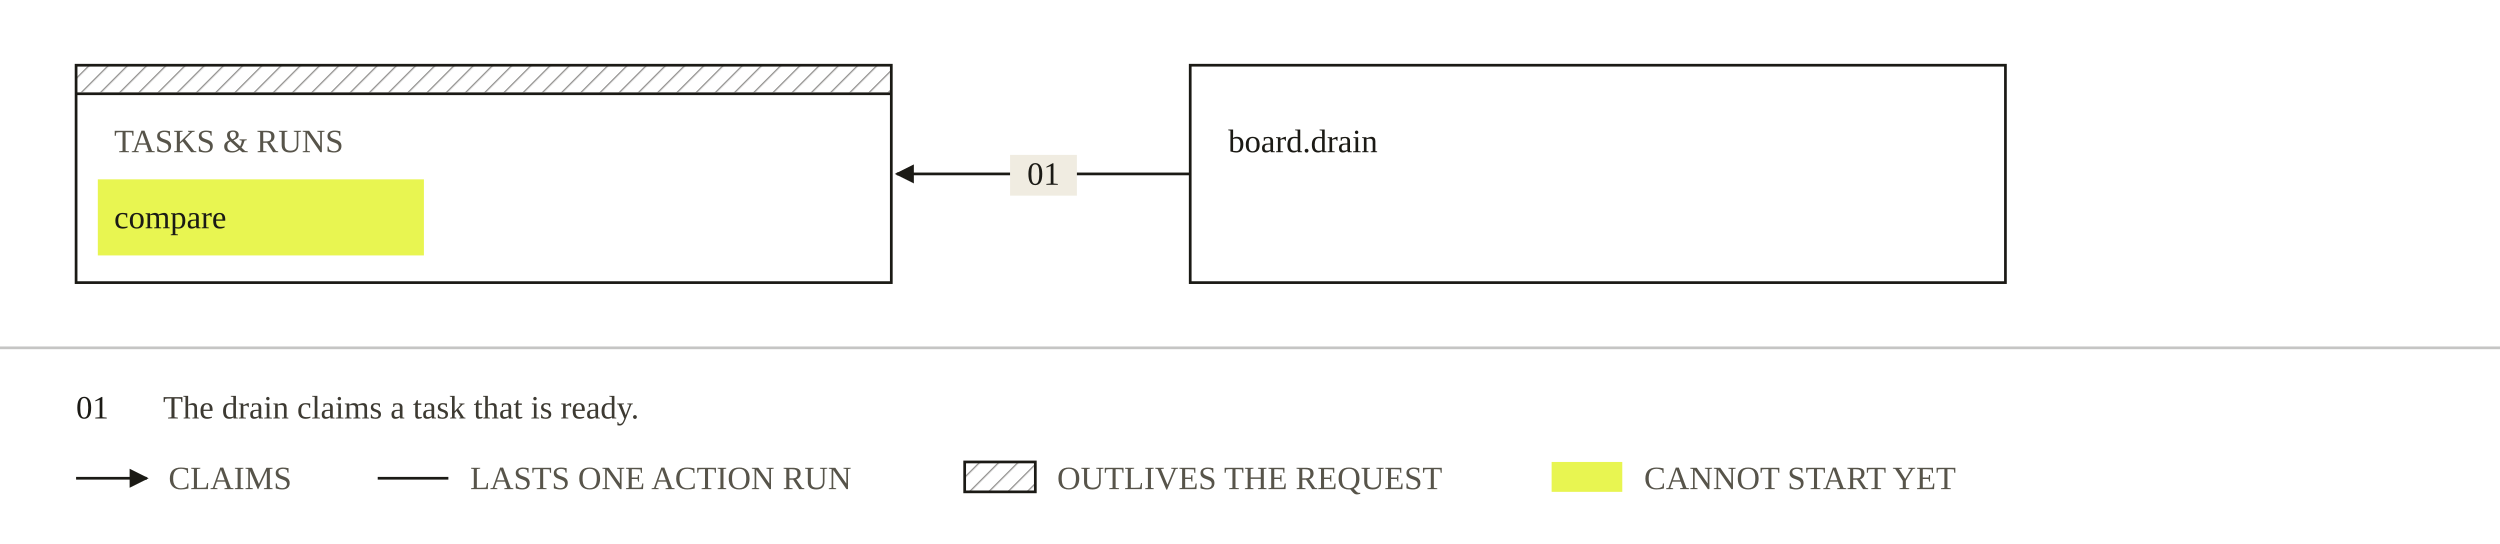
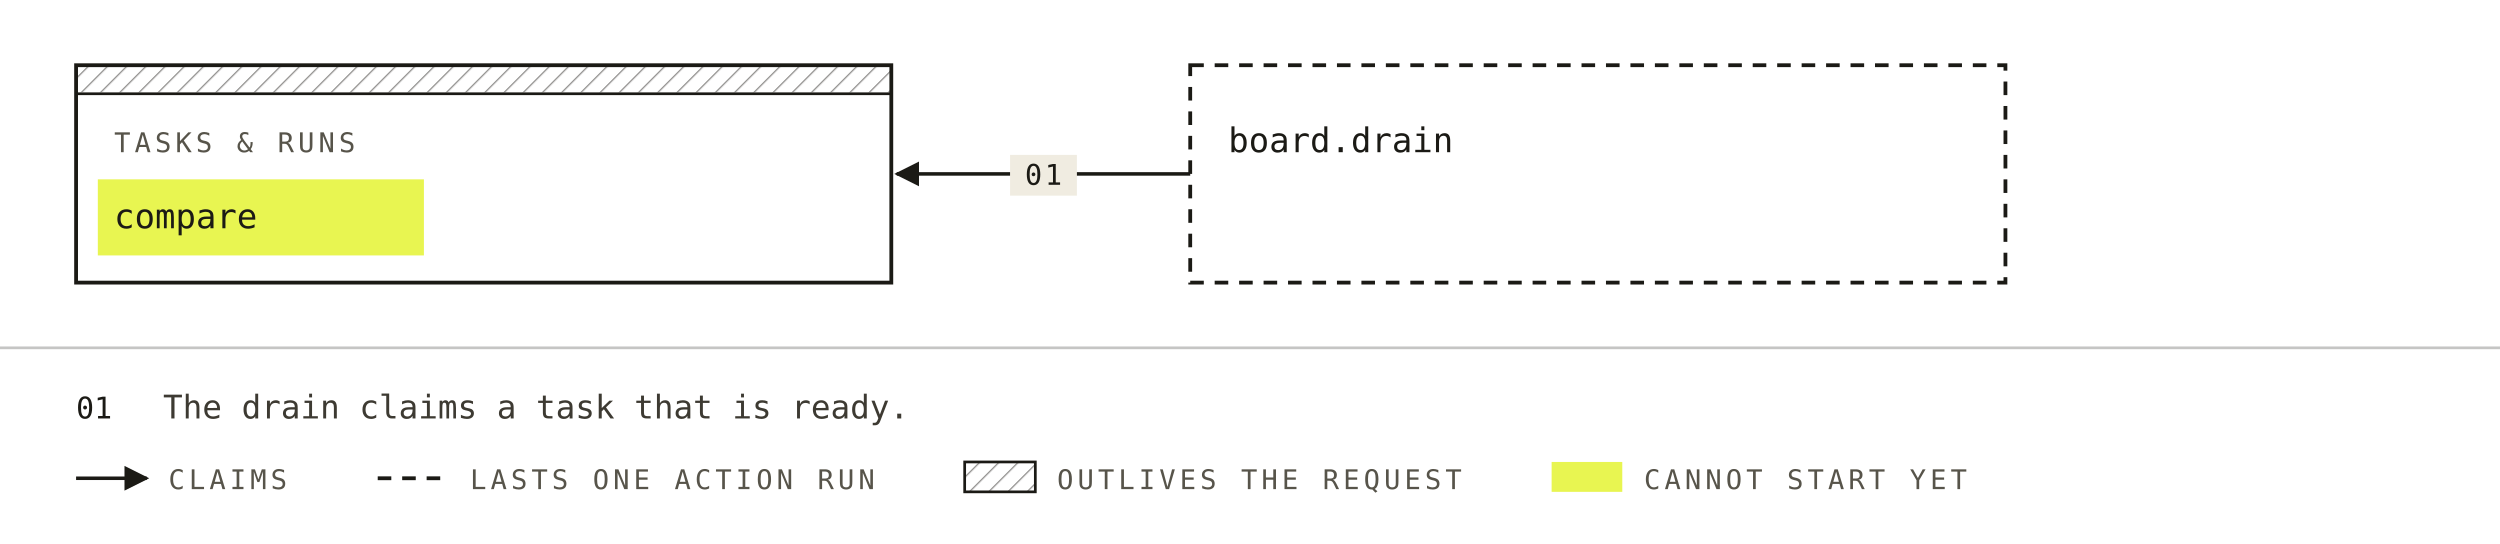
<svg xmlns="http://www.w3.org/2000/svg" viewBox="0 0 920 200">
  <defs>
    <pattern id="hatch" width="5" height="5" patternUnits="userSpaceOnUse" patternTransform="rotate(45)">
-       <line class="hatch-line" stroke="rgba(27, 26, 21, 0.45)" x1="0" y1="0" x2="0" y2="5" />
+       <line class="hatch-line" stroke="rgba(27, 26, 21, 0.45)" stroke-width="1" x1="0" y1="0" x2="0" y2="5" />
    </pattern>
    <marker id="ah" viewBox="0 0 10 10" refX="9" refY="5" markerWidth="7" markerHeight="7" orient="auto-start-reverse">
      <path class="ink" fill="#1b1a15" d="M0,0 L10,5 L0,10 z" />
    </marker>
  </defs>
  <rect fill="url(#hatch)" x="28" y="24" width="300" height="10" />
-   <line class="thin" fill="none" stroke="#1b1a15" x1="28" y1="34.5" x2="328" y2="34.5" />
-   <rect class="solid" fill="none" stroke="#1b1a15" x="28" y="24" width="300" height="80" />
-   <text class="lb" fill="#57544a" x="42" y="56">TASKS &amp; RUNS</text>
+   <line class="thin" fill="none" stroke="#1b1a15" stroke-width="1" x1="28" y1="34.5" x2="328" y2="34.5" />
+   <rect class="solid" fill="none" stroke="#1b1a15" stroke-width="1.4" x="28" y="24" width="300" height="80" />
+   <text class="lb" fill="#57544a" font-family="'IBM Plex Mono', ui-monospace, monospace" font-size="10px" font-weight="500" letter-spacing="1.5px" x="42" y="56">TASKS &amp; RUNS</text>
  <rect class="hl" fill="#e8f551" x="36" y="66" width="120" height="28" />
-   <text class="c on-hl" fill="#1b1a15" x="42" y="84">compare</text>
-   <rect class="dash" fill="none" stroke="#1b1a15" x="438" y="24" width="300" height="80" />
-   <text class="c" fill="#1b1a15" x="452" y="56">board.drain</text>
-   <line class="ln" fill="none" stroke="#1b1a15" x1="438" y1="64" x2="330" y2="64" marker-end="url(#ah)" />
+   <text class="c on-hl" fill="#1b1a15" font-family="'IBM Plex Mono', ui-monospace, monospace" font-size="12.5px" font-weight="500" x="42" y="84">compare</text>
+   <rect class="dash" fill="none" stroke="#1b1a15" stroke-width="1.4" stroke-dasharray="5 4" x="438" y="24" width="300" height="80" />
+   <text class="c" fill="#1b1a15" font-family="'IBM Plex Mono', ui-monospace, monospace" font-size="12.5px" font-weight="500" x="452" y="56">board.drain</text>
+   <line class="ln" fill="none" stroke="#1b1a15" stroke-width="1.3" x1="438" y1="64" x2="330" y2="64" marker-end="url(#ah)" />
  <rect class="ground" fill="#f0ece1" x="371.7" y="57" width="24.6" height="15" />
-   <text class="plate" fill="#1b1a15" x="384" y="68" text-anchor="middle">01</text>
-   <line class="hi" fill="none" stroke="rgba(27, 26, 21, 0.25)" x1="0" y1="128" x2="920" y2="128" />
-   <text class="n" fill="#1b1a15" x="28" y="154">01</text>
-   <text class="t" fill="#3d3a32" x="60" y="154">The drain claims a task that is ready.</text>
+   <text class="plate" fill="#1b1a15" font-family="'IBM Plex Mono', ui-monospace, monospace" font-size="10.5px" font-weight="500" letter-spacing="1px" x="384" y="68" text-anchor="middle">01</text>
+   <line class="hi" fill="none" stroke="rgba(27, 26, 21, 0.25)" stroke-width="1" x1="0" y1="128" x2="920" y2="128" />
+   <text class="n" fill="#1b1a15" font-family="'IBM Plex Mono', ui-monospace, monospace" font-size="11px" font-weight="500" x="28" y="154">01</text>
+   <text class="t" fill="#3d3a32" font-family="'IBM Plex Mono', ui-monospace, monospace" font-size="12px" font-weight="500" x="60" y="154">The drain claims a task that is ready.</text>
  <g id="key">
-     <line class="ln" fill="none" stroke="#1b1a15" x1="28" y1="176" x2="54" y2="176" marker-end="url(#ah)" />
-     <text class="lb" fill="#57544a" x="62" y="180">CLAIMS</text>
-     <line class="dash" fill="none" stroke="#1b1a15" x1="139" y1="176" x2="165" y2="176" />
-     <text class="lb" fill="#57544a" x="173" y="180">LASTS ONE ACTION RUN</text>
+     <line class="ln" fill="none" stroke="#1b1a15" stroke-width="1.3" x1="28" y1="176" x2="54" y2="176" marker-end="url(#ah)" />
+     <text class="lb" fill="#57544a" font-family="'IBM Plex Mono', ui-monospace, monospace" font-size="10px" font-weight="500" letter-spacing="1.5px" x="62" y="180">CLAIMS</text>
+     <line class="dash" fill="none" stroke="#1b1a15" stroke-width="1.4" stroke-dasharray="5 4" x1="139" y1="176" x2="165" y2="176" />
+     <text class="lb" fill="#57544a" font-family="'IBM Plex Mono', ui-monospace, monospace" font-size="10px" font-weight="500" letter-spacing="1.5px" x="173" y="180">LASTS ONE ACTION RUN</text>
    <rect fill="url(#hatch)" x="355" y="170" width="26" height="11" />
-     <rect class="thin" fill="none" stroke="#1b1a15" x="355" y="170" width="26" height="11" />
-     <text class="lb" fill="#57544a" x="389" y="180">OUTLIVES THE REQUEST</text>
+     <rect class="thin" fill="none" stroke="#1b1a15" stroke-width="1" x="355" y="170" width="26" height="11" />
+     <text class="lb" fill="#57544a" font-family="'IBM Plex Mono', ui-monospace, monospace" font-size="10px" font-weight="500" letter-spacing="1.5px" x="389" y="180">OUTLIVES THE REQUEST</text>
    <rect class="hl" fill="#e8f551" x="571" y="170" width="26" height="11" />
-     <text class="lb" fill="#57544a" x="605" y="180">CANNOT START YET</text>
+     <text class="lb" fill="#57544a" font-family="'IBM Plex Mono', ui-monospace, monospace" font-size="10px" font-weight="500" letter-spacing="1.5px" x="605" y="180">CANNOT START YET</text>
  </g>
</svg>
